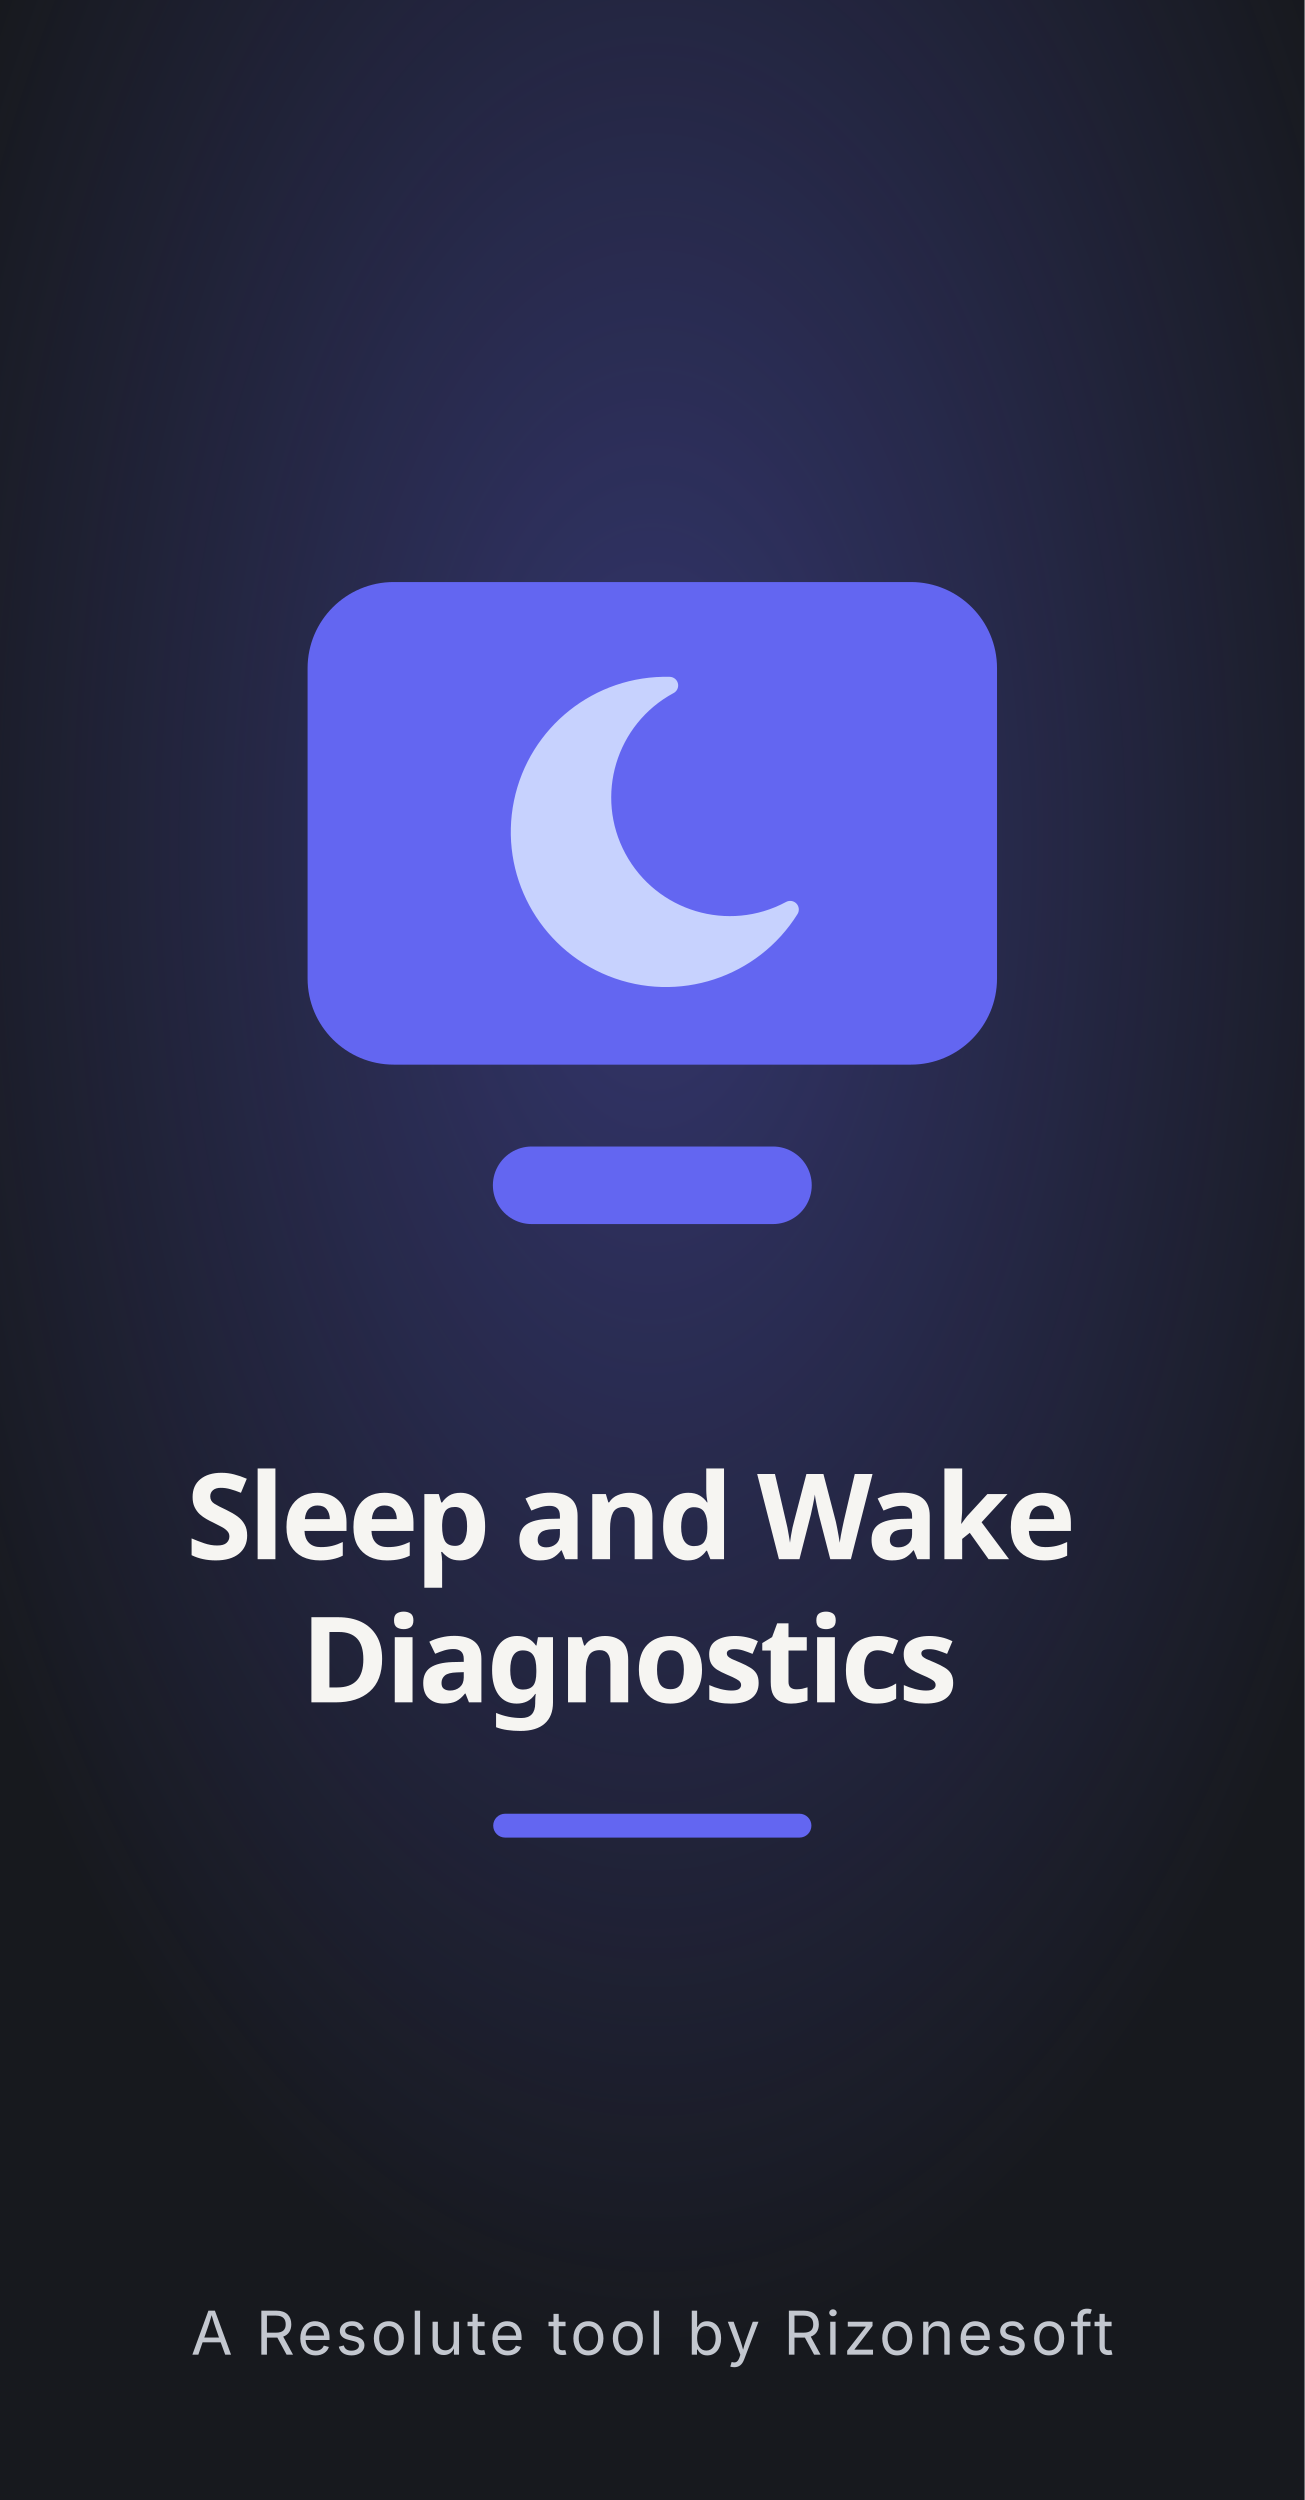
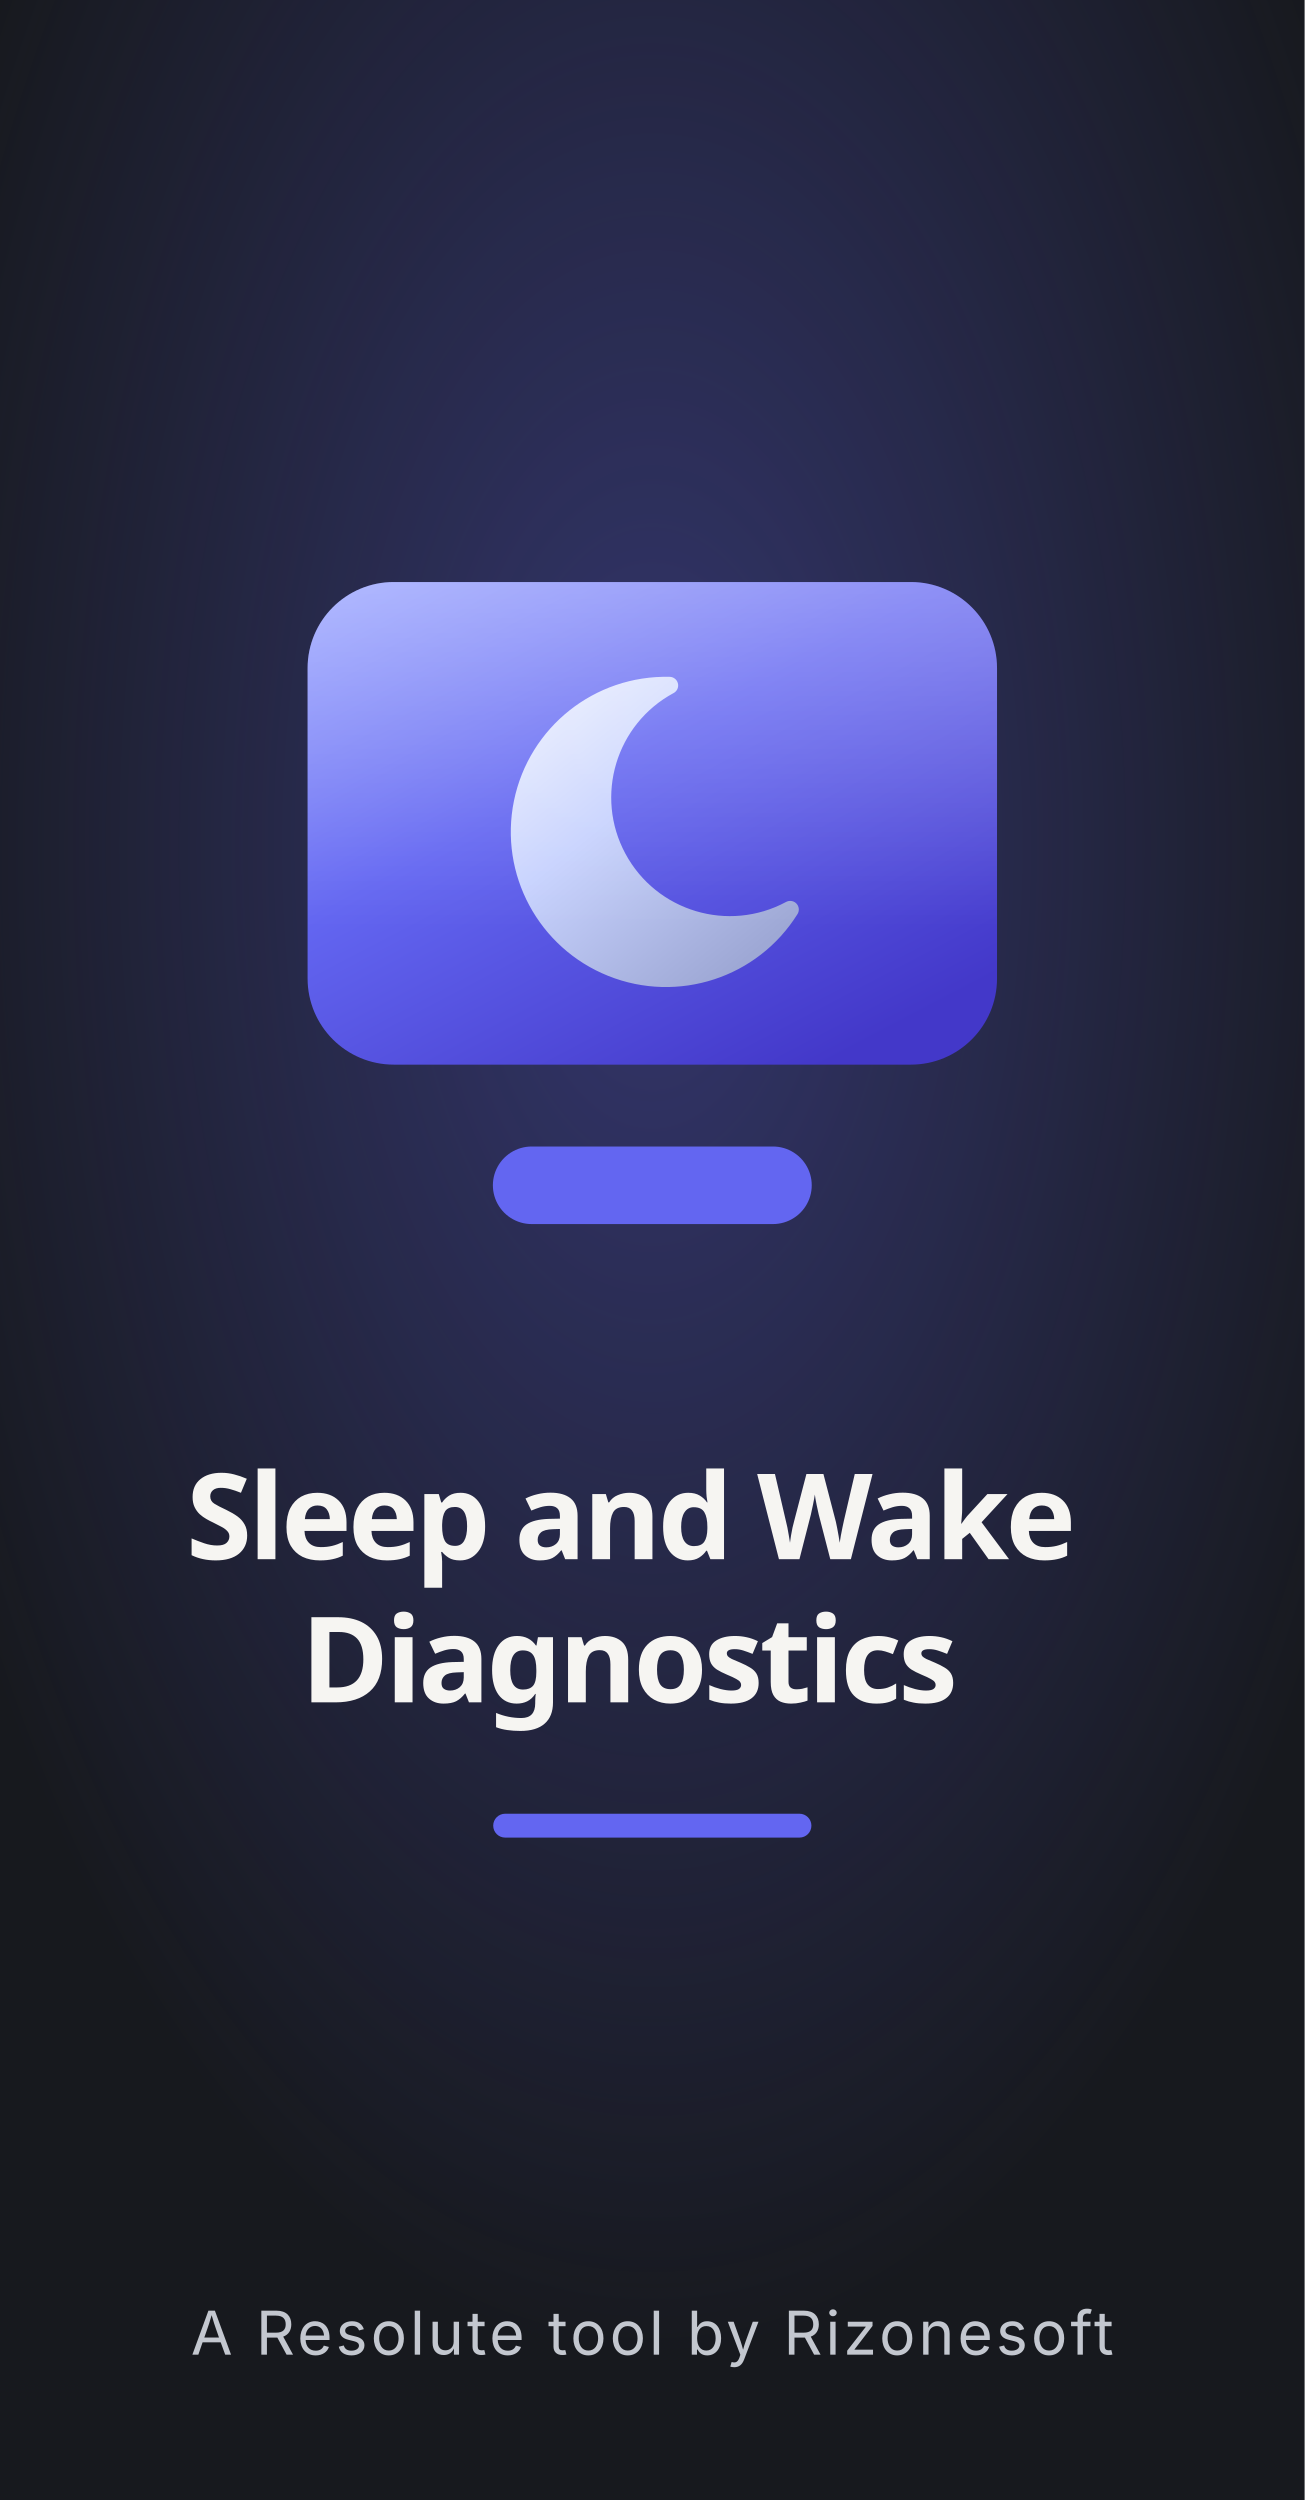
<svg xmlns="http://www.w3.org/2000/svg" viewBox="0 0 164 314.27" width="430" height="824" role="img" aria-label="Sleep and Wake Diagnostics setup">
  <defs>
    <radialGradient id="g" cx="0.5" cy="0.34" r="0.6">
      <stop offset="0" stop-color="#6366F1" stop-opacity="0.38" />
      <stop offset="1" stop-color="#6366F1" stop-opacity="0" />
    </radialGradient>
  </defs>
  <rect width="164" height="314.27" fill="#17191E" />
  <rect width="164" height="314" fill="url(#g)" />
  <g transform="translate(30 58) scale(1.083333)">
-     <rect x="8" y="14" width="80" height="56" rx="10" fill="#6366F1" />
-     <path d="M34 84 H62" fill="none" stroke="#6366F1" stroke-width="9" stroke-linecap="round" stroke-linejoin="round" />
-     <path d="M50 26 A17 17 0 1 0 64 52 A14 14 0 1 1 50 26 Z" fill="#C7D2FE" stroke="#C7D2FE" stroke-width="2" stroke-linejoin="round" fill-rule="evenodd" />
+     <defs>
+       <linearGradient id="rfl0" x1="0" y1="0" x2="0.75" y2="1">
+         <stop offset="0" stop-color="#94A0FF" />
+         <stop offset="0.45" stop-color="#6366F1" />
+         <stop offset="1" stop-color="#4338C9" />
+       </linearGradient>
+       <linearGradient id="rfl1" x1="0" y1="0" x2="0.75" y2="1">
+         <stop offset="0" stop-color="#EBEFFE" />
+         <stop offset="0.45" stop-color="#C7D2FE" />
+         <stop offset="1" stop-color="#9EA8D5" />
+       </linearGradient>
+       <linearGradient id="rfls" gradientUnits="userSpaceOnUse" x1="0" y1="8" x2="0" y2="54">
+         <stop offset="0" stop-color="#FFFFFF" stop-opacity="0.32" />
+         <stop offset="1" stop-color="#FFFFFF" stop-opacity="0" />
+       </linearGradient>
+       <mask id="rflm" mask-type="alpha" maskUnits="userSpaceOnUse" x="0" y="0" width="96" height="96">
+         <use href="#rflb" />
+       </mask>
+     </defs>
+     <g id="rflb">
+       <rect x="8" y="14" width="80" height="56" rx="10" fill="url(#rfl0) #6366F1" />
+       <path d="M34 84 H62" fill="none" stroke="url(#rfl0) #6366F1" stroke-width="9" stroke-linecap="round" stroke-linejoin="round" />
+       <path d="M50 26 A17 17 0 1 0 64 52 A14 14 0 1 1 50 26 Z" fill="url(#rfl1) #C7D2FE" stroke="url(#rfl1) #C7D2FE" stroke-width="2" stroke-linejoin="round" fill-rule="evenodd" />
+     </g>
+     <rect width="96" height="96" fill="url(#rfls)" mask="url(#rflm)" />
  </g>
  <text x="23.4" y="196.0" font-family="Sora" font-weight="700" font-size="15" letter-spacing="-0.45" fill="#F6F5F2">Sleep and Wake</text>
  <text x="37.8" y="214.0" font-family="Sora" font-weight="700" font-size="15" letter-spacing="-0.45" fill="#F6F5F2">Diagnostics</text>
  <rect x="62" y="228.0" width="40" height="3" rx="1.5" fill="#6366F1" />
  <text x="82" y="296" text-anchor="middle" font-family="Inter" font-size="7.6" fill="#C3C7CF" letter-spacing="0.4">A Resolute tool by Rizonesoft</text>
</svg>
